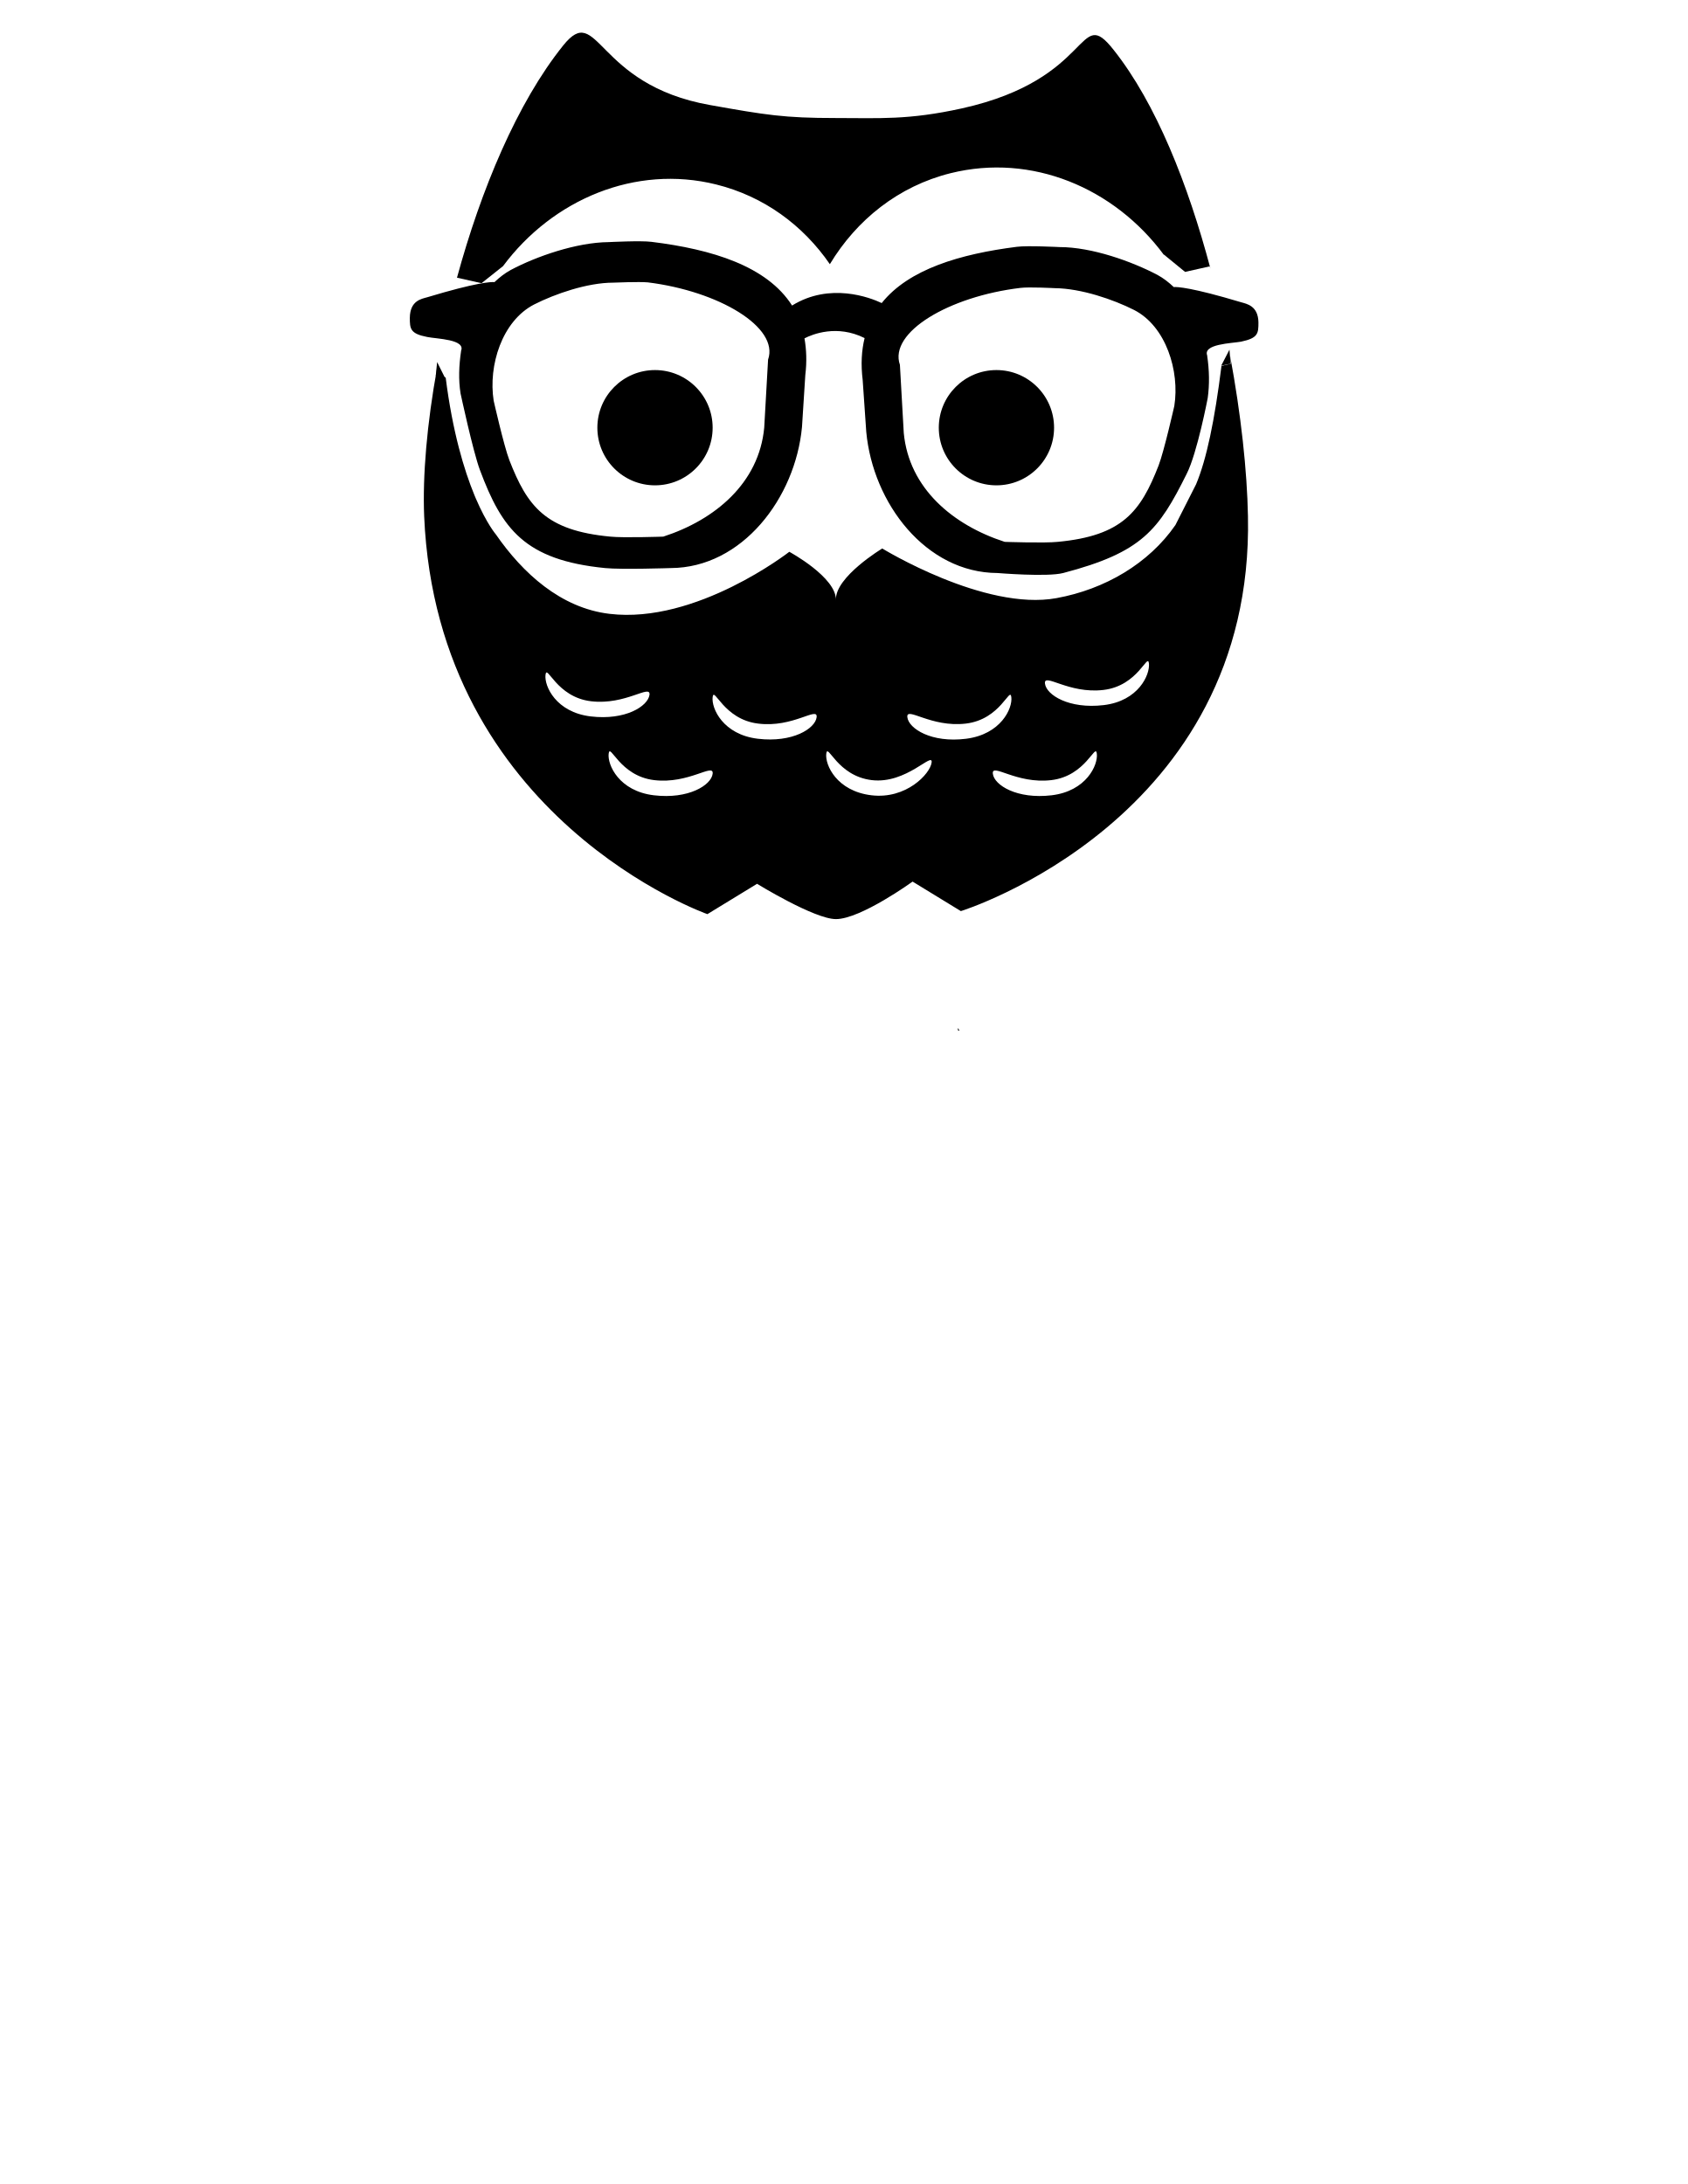
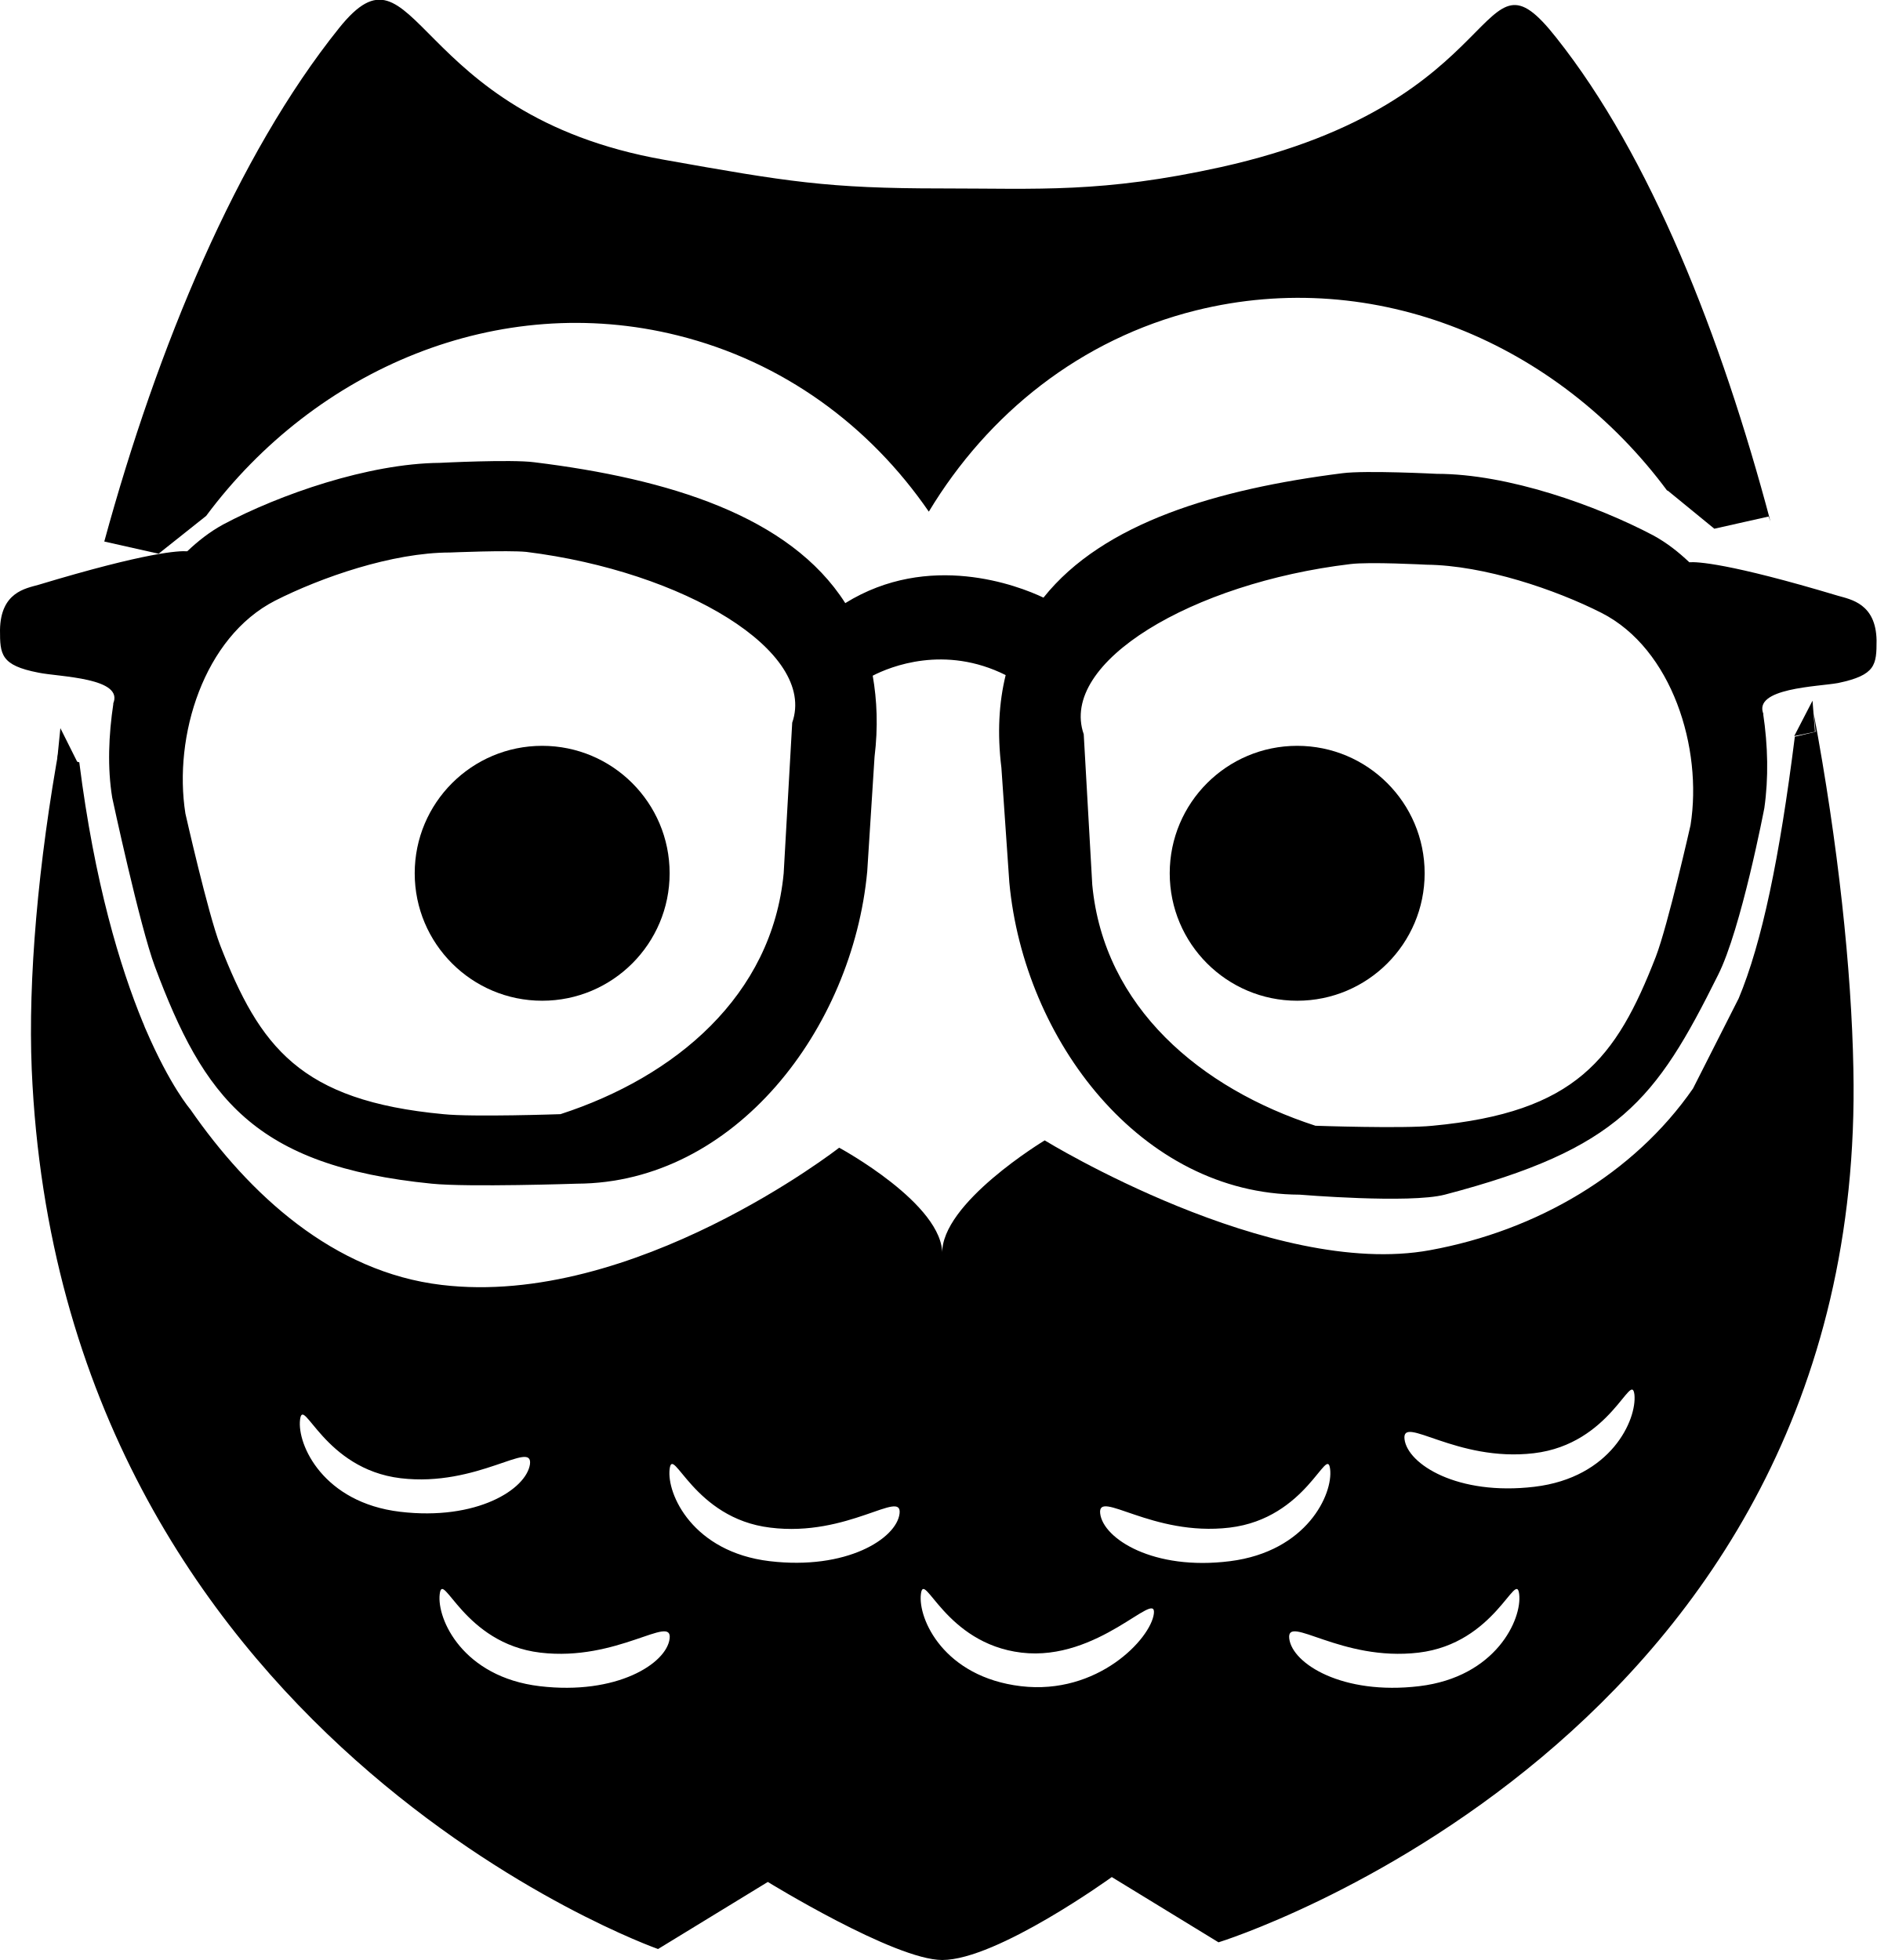
- <svg xmlns="http://www.w3.org/2000/svg" version="1.1" id="Layer_1" x="0px" y="0px" viewBox="0 0 612 792" style="enable-background:new 0 0 612 792;" xml:space="preserve">
+ <svg xmlns="http://www.w3.org/2000/svg" version="1.1" id="Layer_1" x="0px" y="0px" viewBox="148.6 11.9 307.7 321.4" style="enable-background:new 148.6 11.9 307.7 321.4;" xml:space="preserve">
  <style type="text/css">
	.st0{fill:#221E20;}
</style>
  <path class="st0" d="M365.5,643" />
  <path class="st0" d="M422.5,616" />
  <polygon points="347.4,372.8 347.9,373.8 347.3,373.6 " />
-   <path d="M182.4,96.5L182.4,96.5c18-24.2,48-36.9,77.3-29.6c17.3,4.3,31.5,14.8,41.2,28.9c9.7-16.1,24.9-28.3,43.8-33  c29.4-7.3,59.3,5.3,77.3,29.6l0-0.1l7.7,6.3l8.9-2c0.1,0.3,0.2,0.5,0.3,0.8c-8.1-30.5-19.7-59.9-35.1-79.3  c-13.3-16.9-6.8,10.5-55,21.2c-19.5,4.3-29.9,3.5-45.8,3.5c-18.7,0-25.3-1.1-45.5-4.7c-41.9-7.4-40.4-37.7-53.3-21.6  c-16.7,20.8-29.8,52.3-38.5,84.2l8.9,2L182.4,96.5z" />
+   <path d="M182.4,96.5L182.4,96.5c18-24.2,48-36.9,77.3-29.6c17.3,4.3,31.5,14.8,41.2,28.9c9.7-16.1,24.9-28.3,43.8-33  c29.4-7.3,59.3,5.3,77.3,29.6v-0.1l7.7,6.3l8.9-2c0.1,0.3,0.2,0.5,0.3,0.8c-8.1-30.5-19.7-59.9-35.1-79.3  c-13.3-16.9-6.8,10.5-55,21.2c-19.5,4.3-29.9,3.5-45.8,3.5c-18.7,0-25.3-1.1-45.5-4.7c-41.9-7.4-40.4-37.7-53.3-21.6  c-16.7,20.8-29.8,52.3-38.5,84.2l8.9,2L182.4,96.5z" />
  <path d="M450,109.6c-18-5.4-23.2-5.6-24.4-5.5c-1.8-1.7-3.7-3.2-5.9-4.4c-9.3-4.9-23.8-10.1-35.5-10.1c0,0-11.7-0.6-15.5-0.1  c-20.5,2.6-39.2,8.1-49,20.4c-4.2-2-18.8-7.6-32.5,0.9c-9.1-14.3-29-20.4-51-23.1c-3.8-0.5-15.5,0.1-15.5,0.1  c-11.7,0.1-26.3,5.2-35.5,10.1c-2.2,1.2-4.1,2.7-5.9,4.4c-1.3-0.1-6.5,0.1-24.4,5.5c-2.1,0.6-6.2,1.2-6.3,7.4c0,4,0.1,5.8,6.3,7  c3.3,0.7,14.3,0.8,12.2,5.2l0.1-0.2c-0.8,5.3-1,10.6-0.2,15.5c0,0,4.5,21,7,27.7c8,21.4,16.2,32.7,45.4,35.6c5.9,0.6,23.8,0,23.8,0  c25.9-0.1,45.2-25.4,47.6-51.2L292,136c0.6-4.9,0.4-9.3-0.3-13.3c2.9-1.5,11.8-5.1,21.8-0.1c-1.1,4.5-1.4,9.5-0.7,15.2l1.3,18.8  c2.4,25.9,21.6,51.1,47.6,51.2c0,0,18,1.5,23.8,0c28.6-7.5,34.6-15.5,44.8-36c3.8-7.5,7.6-27.4,7.6-27.4c0.7-4.9,0.6-10.2-0.2-15.5  l0.1,0.2c-2-4.4,9-4.6,12.2-5.2c6.2-1.3,6.3-3,6.3-7C456.2,110.9,452.1,110.2,450,109.6z M278.5,130.4l-1.4,24.7  c-1.9,20.1-17.8,33.4-36.6,39.5c0,0-14.4,0.5-19.2,0c-23.5-2.2-30.1-11-36.6-27.7c-2-5.2-5.7-21.6-5.7-21.6  c-2-12.7,3-28.9,14.7-34.9c7.5-3.8,19.2-7.9,28.7-7.9c0,0,9.4-0.4,12.5-0.1C260.7,105.6,282.6,118.7,278.5,130.4z M425.8,147.2  c0,0-3.7,16.4-5.7,21.6c-6.5,16.7-13.1,25.5-36.6,27.7c-4.8,0.5-19.2,0-19.2,0c-18.8-6.1-34.7-19.4-36.6-39.5l-1.4-24.7  c-4.1-11.8,17.8-24.8,43.7-27.9c3.1-0.4,12.5,0.1,12.5,0.1c9.5,0.1,21.2,4.1,28.7,7.9C422.8,118.3,427.8,134.6,425.8,147.2z" />
  <polygon points="445.8,126.8 442.8,132.6 446.2,131.9 " />
  <polygon points="158.5,131.3 161.4,137.1 158,136.3 " />
  <circle cx="237.5" cy="155.1" r="20.9" />
  <circle cx="361.3" cy="155.1" r="20.9" />
-   <path d="M452.5,187.2c-0.3-16.3-2.5-36.9-6.5-58.3c0.2,1.9,0.3,3,0.3,3l-3.4,0.8c-2.5,19.9-5.4,33.8-9.2,42.9  c-0.2,0.4-7.5,14.8-7.5,14.8c-9.7,14-25.6,23.3-43.1,26.5c-26.1,4.8-63.2-18-63.2-18s-17.1,10.3-16.8,18.6l0,0.2  c0.3-8.3-16.9-17.6-16.9-17.6s-33.7,26.3-65.2,22.5c-17.7-2.1-31.5-14.8-41.2-28.8l0,0c0,0-3.3-3.8-7.3-13.1  c-0.2-0.4-0.3-0.8-0.5-1.2c-3.7-9-7.9-22.8-10.4-42.6l-3.4-0.8c0,0,0.1-1,0.3-2.7c-3.7,20.2-5.3,39.2-4.7,53.8  c4.7,109.8,102.7,144.3,102.7,144.3l18-11c0,0,20.8,12.8,28.6,12.8c9,0,27.8-13.6,27.8-13.6l17.5,10.7  C348.5,330.4,454.8,297.3,452.5,187.2z M214.2,259.8c-12.6-1.5-16.9-11-16.4-15.1c0.5-4.1,3.9,8.1,16.5,9.6  c12.6,1.5,21.7-6.4,21.2-2.3C234.9,256.1,226.8,261.3,214.2,259.8z M258.4,280.6c-0.5,4.1-8.7,9.3-21.3,7.8s-16.9-11-16.4-15.1  c0.5-4.1,3.9,8.1,16.5,9.6S258.9,276.5,258.4,280.6z M296.1,260.1c-0.5,4.1-8.7,9.3-21.3,7.8c-12.6-1.5-16.9-11-16.4-15.1  c0.5-4.1,3.9,8.1,16.5,9.6C287.6,264,296.6,256,296.1,260.1z M337.8,276.5c-0.5,4.1-9.2,13.4-21.8,11.9s-16.9-11-16.4-15.1  c0.5-4.1,3.9,8.1,16.5,9.6S338.3,272.4,337.8,276.5z M329,260.1c-0.5-4.1,8.5,3.8,21.2,2.3s16-13.7,16.5-9.6  c0.5,4.1-3.8,13.5-16.4,15.1S329.5,264.2,329,260.1z M381.3,288.4c-12.6,1.5-20.8-3.7-21.3-7.8c-0.5-4.1,8.5,3.8,21.2,2.3  c12.6-1.5,16-13.7,16.5-9.6S393.9,286.9,381.3,288.4z M400.2,255.7c-12.6,1.5-20.8-3.7-21.3-7.8c-0.5-4.1,8.5,3.8,21.2,2.3  s16-13.7,16.5-9.6C417,244.7,412.8,254.2,400.2,255.7z" />
+   <path d="M452.5,187.2c-0.3-16.3-2.5-36.9-6.5-58.3c0.2,1.9,0.3,3,0.3,3l-3.4,0.8c-2.5,19.9-5.4,33.8-9.2,42.9  c-0.2,0.4-7.5,14.8-7.5,14.8c-9.7,14-25.6,23.3-43.1,26.5c-26.1,4.8-63.2-18-63.2-18s-17.1,10.3-16.8,18.6v0.2  c0.3-8.3-16.9-17.6-16.9-17.6s-33.7,26.3-65.2,22.5c-17.7-2.1-31.5-14.8-41.2-28.8l0,0c0,0-3.3-3.8-7.3-13.1  c-0.2-0.4-0.3-0.8-0.5-1.2c-3.7-9-7.9-22.8-10.4-42.6l-3.4-0.8c0,0,0.1-1,0.3-2.7c-3.7,20.2-5.3,39.2-4.7,53.8  c4.7,109.8,102.7,144.3,102.7,144.3l18-11c0,0,20.8,12.8,28.6,12.8c9,0,27.8-13.6,27.8-13.6l17.5,10.7  C348.5,330.4,454.8,297.3,452.5,187.2z M214.2,259.8c-12.6-1.5-16.9-11-16.4-15.1s3.9,8.1,16.5,9.6s21.7-6.4,21.2-2.3  C234.9,256.1,226.8,261.3,214.2,259.8z M258.4,280.6c-0.5,4.1-8.7,9.3-21.3,7.8s-16.9-11-16.4-15.1s3.9,8.1,16.5,9.6  S258.9,276.5,258.4,280.6z M296.1,260.1c-0.5,4.1-8.7,9.3-21.3,7.8c-12.6-1.5-16.9-11-16.4-15.1s3.9,8.1,16.5,9.6  C287.6,264,296.6,256,296.1,260.1z M337.8,276.5c-0.5,4.1-9.2,13.4-21.8,11.9s-16.9-11-16.4-15.1s3.9,8.1,16.5,9.6  S338.3,272.4,337.8,276.5z M329,260.1c-0.5-4.1,8.5,3.8,21.2,2.3s16-13.7,16.5-9.6c0.5,4.1-3.8,13.5-16.4,15.1  S329.5,264.2,329,260.1z M381.3,288.4c-12.6,1.5-20.8-3.7-21.3-7.8c-0.5-4.1,8.5,3.8,21.2,2.3c12.6-1.5,16-13.7,16.5-9.6  S393.9,286.9,381.3,288.4z M400.2,255.7c-12.6,1.5-20.8-3.7-21.3-7.8s8.5,3.8,21.2,2.3s16-13.7,16.5-9.6  C417,244.7,412.8,254.2,400.2,255.7z" />
</svg>
